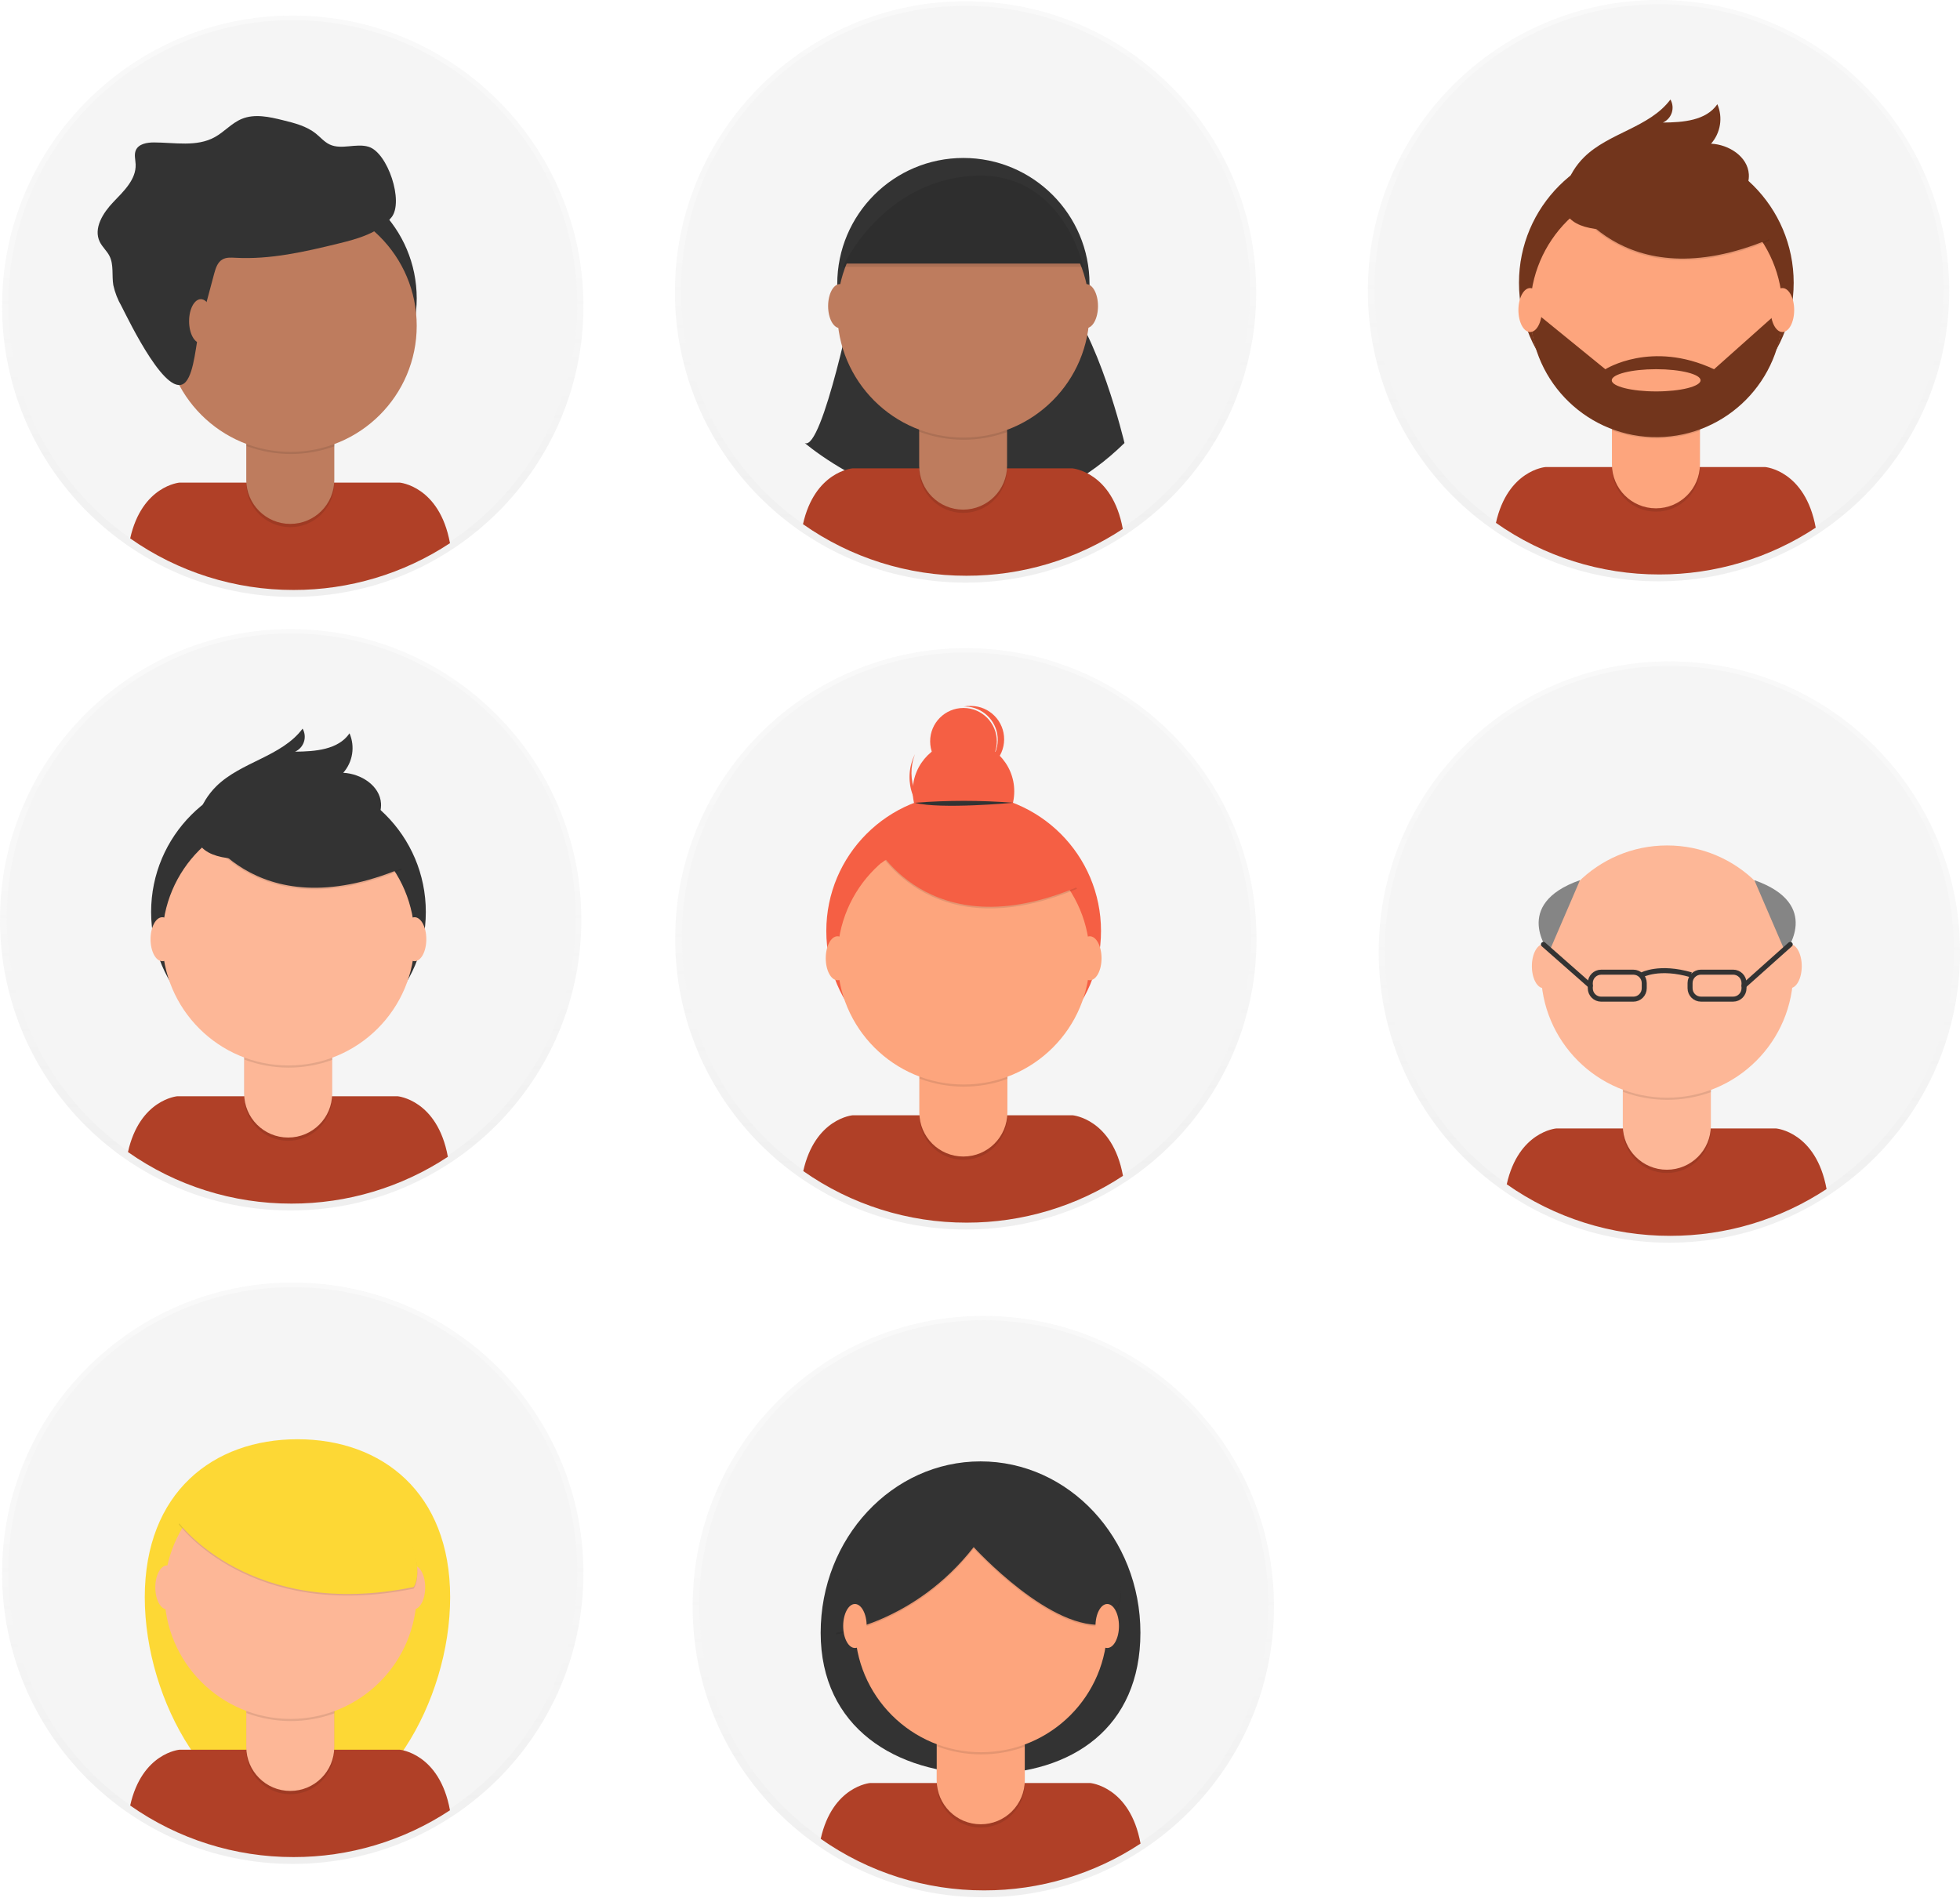
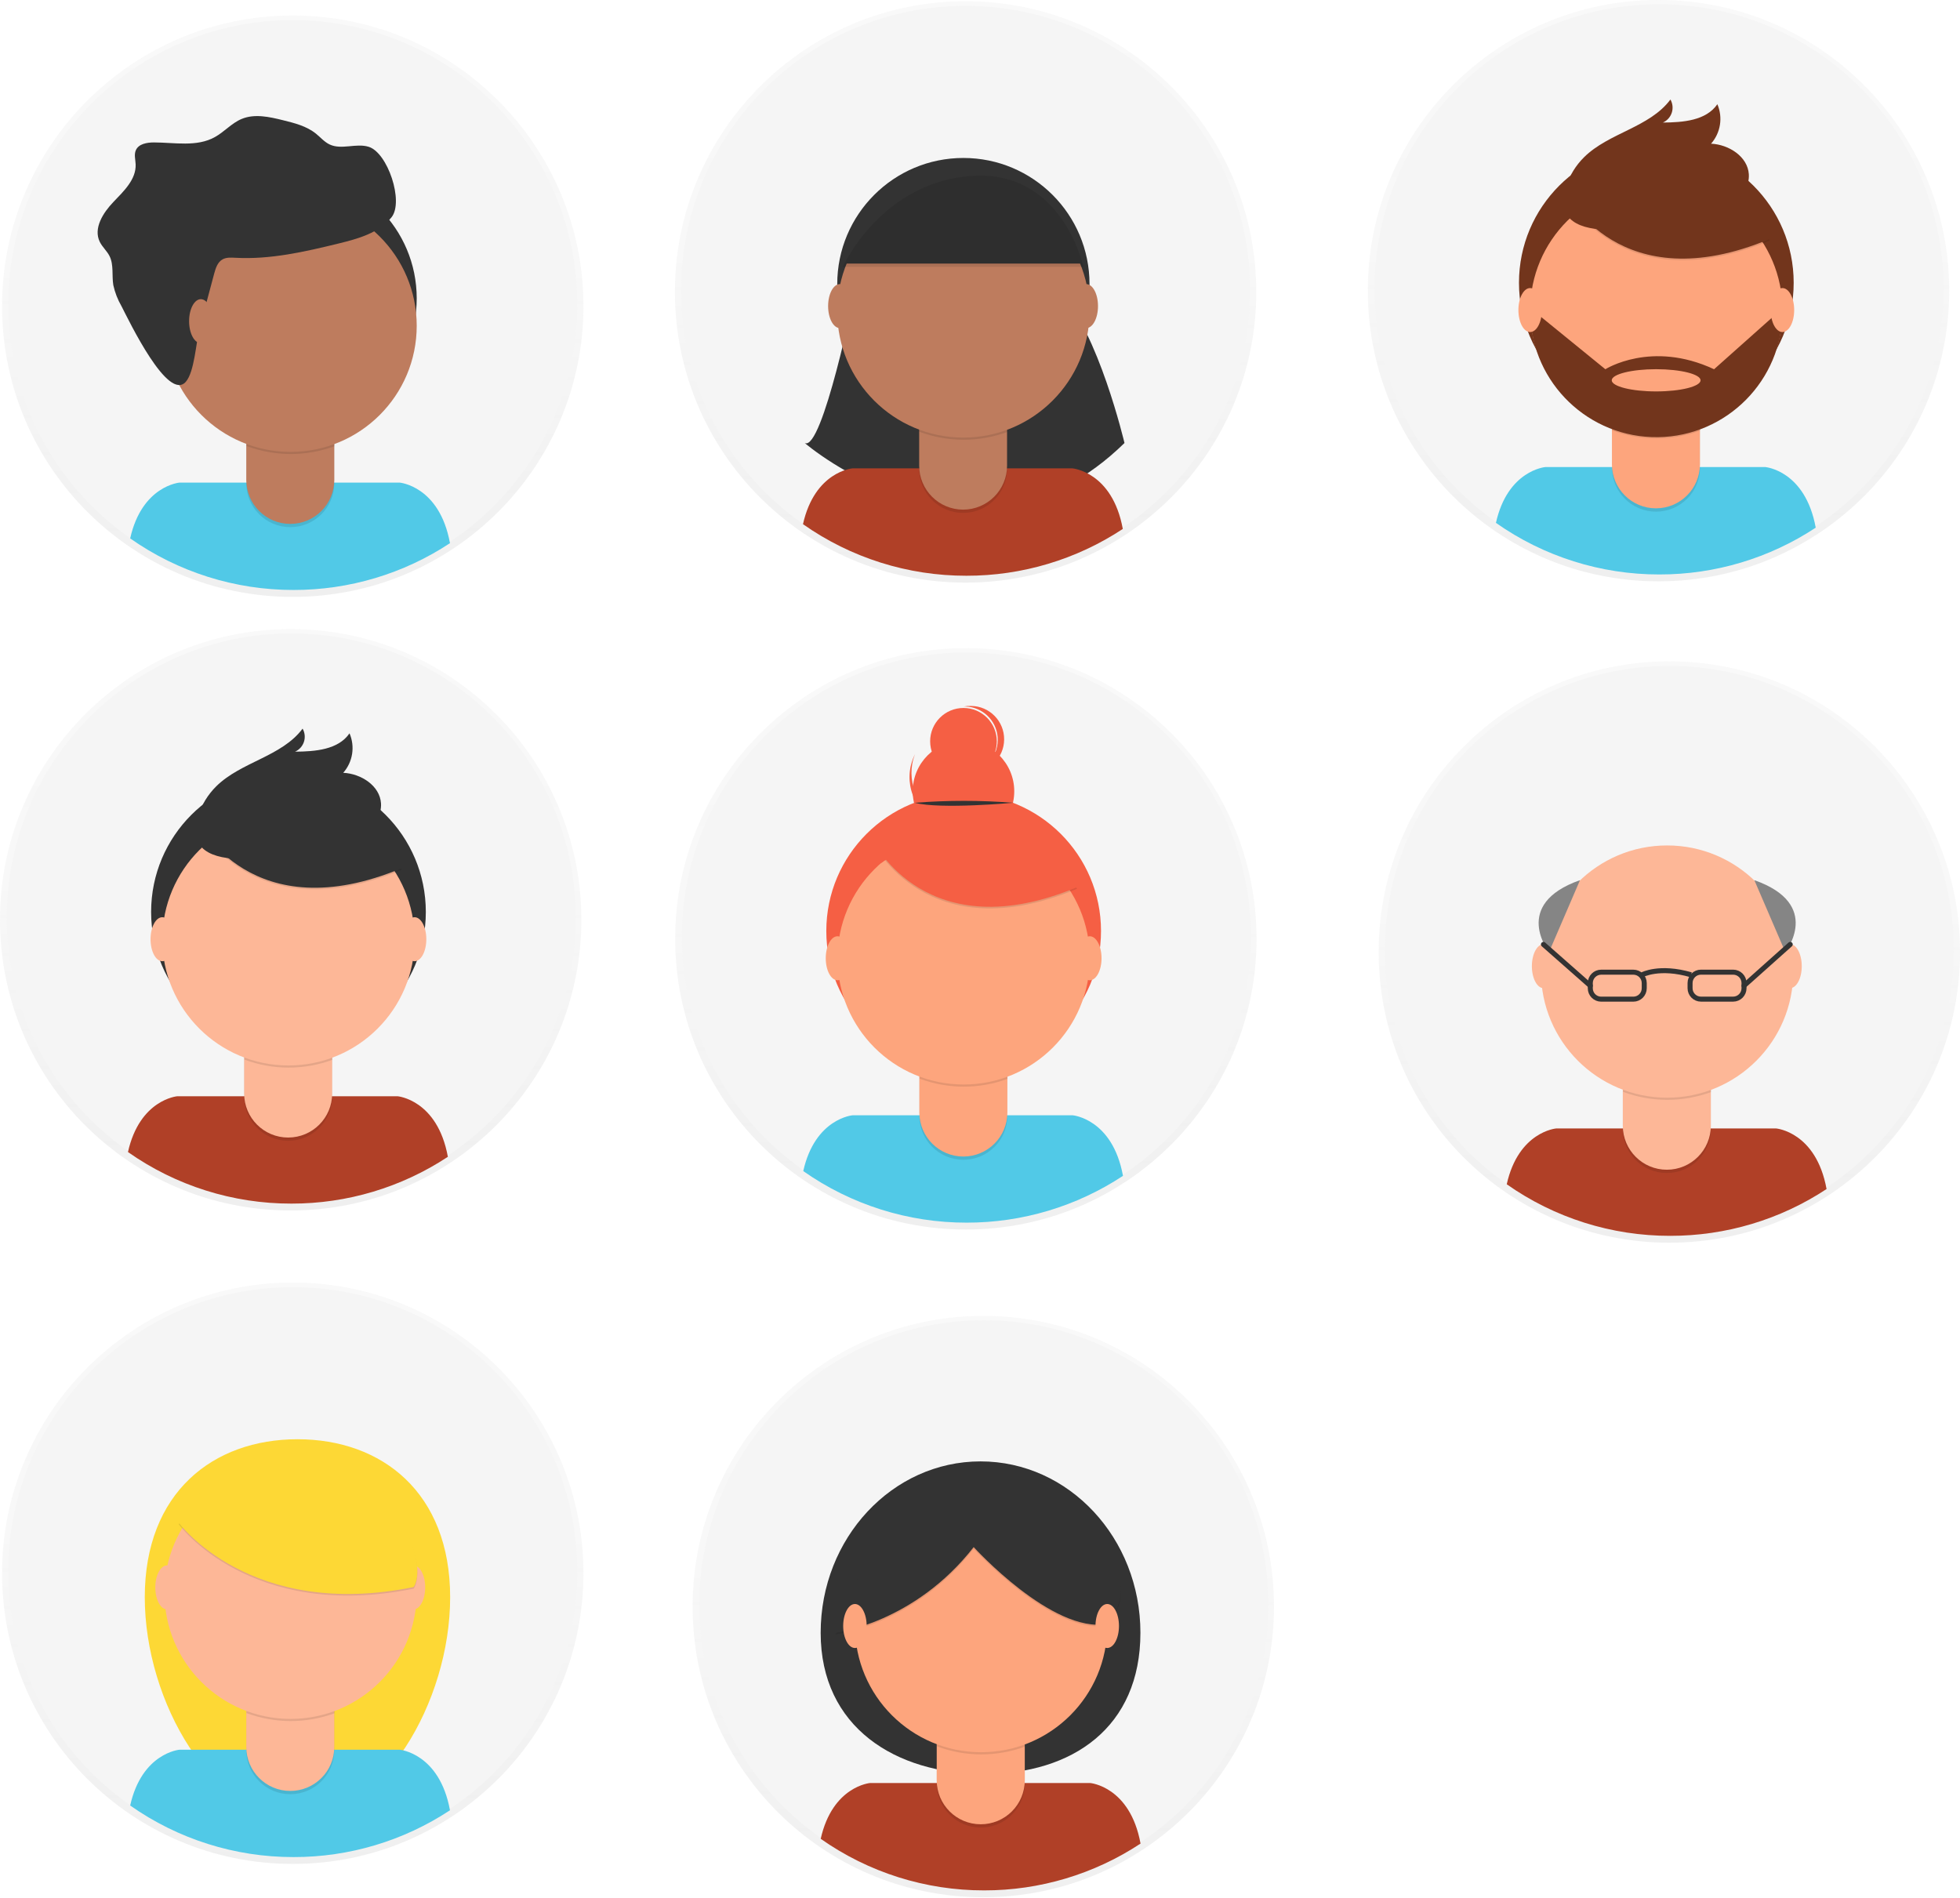
- <svg xmlns="http://www.w3.org/2000/svg" xmlns:xlink="http://www.w3.org/1999/xlink" id="88ce59e9-c4b8-4d1d-9d7a-ce0190159aa8" data-name="Layer 1" width="781.43" height="756.44" viewBox="0 0 781.43 756.44">
-   <defs>
+ <svg xmlns="http://www.w3.org/2000/svg" xmlns:xlink="http://www.w3.org/1999/xlink" id="88ce59e9-c4b8-4d1d-9d7a-ce0190159aa8" data-name="Layer 1" width="781.43" height="756.44" viewBox="0 0 781.43 756.44" version="1.1">
+   <defs id="defs16">
    <linearGradient id="b3f40125-0363-42ff-a31c-61eb5d655202" x1="116.72" y1="237.98" x2="116.72" y2="6.21" gradientUnits="userSpaceOnUse">
-       <stop offset="0" stop-color="gray" stop-opacity="0.25" />
-       <stop offset="0.54" stop-color="gray" stop-opacity="0.12" />
-       <stop offset="1" stop-color="gray" stop-opacity="0.1" />
+       <stop offset="0" stop-color="gray" stop-opacity="0.25" id="stop2" />
+       <stop offset="0.54" stop-color="gray" stop-opacity="0.12" id="stop4" />
+       <stop offset="1" stop-color="gray" stop-opacity="0.1" id="stop6" />
    </linearGradient>
    <linearGradient id="27ca4b3e-9552-41ad-8ba5-de2574048d20" x1="385.08" y1="490.21" x2="385.08" y2="258.44" xlink:href="#b3f40125-0363-42ff-a31c-61eb5d655202" />
    <linearGradient id="98d2c4cc-353c-49f3-ae94-49dceb95b558" x1="384.97" y1="232.29" x2="384.97" y2="0.51" xlink:href="#b3f40125-0363-42ff-a31c-61eb5d655202" />
    <linearGradient id="1b187342-85ad-4174-acd7-e912b9a9009d" x1="661.23" y1="231.77" x2="661.23" y2="0" xlink:href="#b3f40125-0363-42ff-a31c-61eb5d655202" />
    <linearGradient id="5629c76b-b43c-4c6e-ad7d-c063ce4611c3" x1="115.89" y1="482.62" x2="115.89" y2="250.85" xlink:href="#b3f40125-0363-42ff-a31c-61eb5d655202" />
    <linearGradient id="94554b54-cbd9-41c5-8f29-6b4786d89c61" x1="665.55" y1="495.47" x2="665.55" y2="263.7" xlink:href="#b3f40125-0363-42ff-a31c-61eb5d655202" />
    <linearGradient id="897c833c-fa4a-4dad-90f9-1cb0d950ec3f" x1="116.72" y1="743.15" x2="116.72" y2="511.38" xlink:href="#b3f40125-0363-42ff-a31c-61eb5d655202" />
    <linearGradient id="b88de7bb-a3e6-477b-a3c4-5c16e389ed83" x1="392.03" y1="756.44" x2="392.03" y2="524.67" xlink:href="#b3f40125-0363-42ff-a31c-61eb5d655202" />
  </defs>
-   <g opacity="0.5">
-     <circle cx="116.72" cy="122.09" r="115.89" fill="url(#b3f40125-0363-42ff-a31c-61eb5d655202)" />
+   <g opacity="0.5" id="g22">
+     <circle cx="116.72" cy="122.09" r="115.89" fill="url(#b3f40125-0363-42ff-a31c-61eb5d655202)" id="circle20" />
  </g>
-   <circle cx="116.72" cy="121.46" r="113.44" fill="#f5f5f5" />
-   <path d="M326.32,307a112.91,112.91,0,0,0,62.36-18.66c-4.18-22.84-20.09-24.15-20.09-24.15H280.88s-15,1.23-19.7,22.25A112.92,112.92,0,0,0,326.32,307Z" transform="translate(-209.28 -71.78)" fill="#b04027" />
-   <circle cx="115.85" cy="118.96" r="50.29" fill="#333" />
-   <path d="M98.18,164.57h35.09a0,0,0,0,1,0,0v28.07a17.54,17.54,0,0,1-17.54,17.54h0a17.54,17.54,0,0,1-17.54-17.54V164.57A0,0,0,0,1,98.18,164.57Z" opacity="0.1" />
-   <path d="M101.53,163.27h28.39a3.35,3.35,0,0,1,3.35,3.35v24.72a17.54,17.54,0,0,1-17.54,17.54h0a17.54,17.54,0,0,1-17.54-17.54V166.62A3.35,3.35,0,0,1,101.53,163.27Z" fill="#be7c5e" />
-   <path d="M307.53,249.6a50.5,50.5,0,0,0,35.09.1v-4.31H307.53Z" transform="translate(-209.28 -71.78)" opacity="0.1" />
-   <circle cx="115.85" cy="129.88" r="50.29" fill="#be7c5e" />
-   <path d="M294.66,180.92c.59-2.17,1.33-4.56,3.28-5.69,1.54-.9,3.45-.76,5.23-.67,13.9.76,27.68-2.41,41.2-5.72,7.73-1.89,16-4.19,21-10.42s-1.52-25.81-9.13-28.12c-5-1.53-10.8,1.32-15.54-.92-2.11-1-3.66-2.87-5.48-4.33-3.73-3-8.52-4.21-13.16-5.35-5.42-1.34-11.28-2.65-16.43-.5-4,1.66-6.92,5.17-10.71,7.25-7.21,4-16,2.14-24.26,2.12-2.79,0-6.12.56-7.23,3.12-.75,1.74-.15,3.72-.07,5.61.24,6-4.71,10.67-8.86,15s-8.07,10.51-5.45,15.89c1,2.05,2.83,3.6,3.87,5.63,1.79,3.52.89,7.77,1.54,11.66a29.34,29.34,0,0,0,3.27,8.4c3.08,6,18.55,38.3,25.66,30.09,3.44-4,4-15.56,5.39-20.76Q291.66,192,294.66,180.92Z" transform="translate(-209.28 -71.78)" fill="#333" />
-   <ellipse cx="80.07" cy="128.05" rx="4.68" ry="8.77" fill="#be7c5e" />
-   <g opacity="0.5">
-     <circle cx="385.08" cy="374.32" r="115.89" fill="url(#27ca4b3e-9552-41ad-8ba5-de2574048d20)" />
+   <circle cx="116.72" cy="121.46" r="113.44" fill="#f5f5f5" id="circle24" />
+   <path d="M326.32,307a112.91,112.91,0,0,0,62.36-18.66c-4.18-22.84-20.09-24.15-20.09-24.15H280.88s-15,1.23-19.7,22.25A112.92,112.92,0,0,0,326.32,307Z" transform="translate(-209.28 -71.78)" fill="#b04027" id="path26" style="fill:#51c9e7;fill-opacity:1" />
+   <circle cx="115.85" cy="118.96" r="50.29" fill="#333" id="circle28" />
+   <path d="M98.18,164.57h35.09a0,0,0,0,1,0,0v28.07a17.54,17.54,0,0,1-17.54,17.54h0a17.54,17.54,0,0,1-17.54-17.54V164.57A0,0,0,0,1,98.18,164.57Z" opacity="0.1" id="path30" />
+   <path d="M101.53,163.27h28.39a3.35,3.35,0,0,1,3.35,3.35v24.72a17.54,17.54,0,0,1-17.54,17.54h0a17.54,17.54,0,0,1-17.54-17.54V166.62A3.35,3.35,0,0,1,101.53,163.27Z" fill="#be7c5e" id="path32" />
+   <path d="M307.53,249.6a50.5,50.5,0,0,0,35.09.1v-4.31H307.53Z" transform="translate(-209.28 -71.78)" opacity="0.1" id="path34" />
+   <circle cx="115.85" cy="129.88" r="50.29" fill="#be7c5e" id="circle36" />
+   <path d="M294.66,180.92c.59-2.17,1.33-4.56,3.28-5.69,1.54-.9,3.45-.76,5.23-.67,13.9.76,27.68-2.41,41.2-5.72,7.73-1.89,16-4.19,21-10.42s-1.52-25.81-9.13-28.12c-5-1.53-10.8,1.32-15.54-.92-2.11-1-3.66-2.87-5.48-4.33-3.73-3-8.52-4.21-13.16-5.35-5.42-1.34-11.28-2.65-16.43-.5-4,1.66-6.92,5.17-10.71,7.25-7.21,4-16,2.14-24.26,2.12-2.79,0-6.12.56-7.23,3.12-.75,1.74-.15,3.72-.07,5.61.24,6-4.71,10.67-8.86,15s-8.07,10.51-5.45,15.89c1,2.05,2.83,3.6,3.87,5.63,1.79,3.52.89,7.77,1.54,11.66a29.34,29.34,0,0,0,3.27,8.4c3.08,6,18.55,38.3,25.66,30.09,3.44-4,4-15.56,5.39-20.76Q291.66,192,294.66,180.92Z" transform="translate(-209.28 -71.78)" fill="#333" id="path38" />
+   <ellipse cx="80.07" cy="128.05" rx="4.68" ry="8.77" fill="#be7c5e" id="ellipse40" />
+   <g opacity="0.5" id="g44">
+     <circle cx="385.08" cy="374.32" r="115.89" fill="url(#27ca4b3e-9552-41ad-8ba5-de2574048d20)" id="circle42" />
  </g>
-   <circle cx="385.3" cy="373.58" r="113.44" fill="#f5f5f5" />
-   <path d="M594.68,559.25A112.91,112.91,0,0,0,657,540.59c-4.18-22.84-20.09-24.15-20.09-24.15H549.23s-15,1.23-19.7,22.25A112.92,112.92,0,0,0,594.68,559.25Z" transform="translate(-209.28 -71.78)" fill="#b04027" />
-   <circle cx="384.2" cy="371.19" r="54.76" fill="#f55f44" />
-   <path d="M366.53,416.8h35.09a0,0,0,0,1,0,0v28.07a17.54,17.54,0,0,1-17.54,17.54h0a17.54,17.54,0,0,1-17.54-17.54V416.8A0,0,0,0,1,366.53,416.8Z" opacity="0.1" />
-   <path d="M369.88,415.5h28.39a3.35,3.35,0,0,1,3.35,3.35v24.72a17.54,17.54,0,0,1-17.54,17.54h0a17.54,17.54,0,0,1-17.54-17.54V418.85a3.35,3.35,0,0,1,3.35-3.35Z" fill="#fda57d" />
-   <path d="M575.88,501.83a50.5,50.5,0,0,0,35.09.1v-4.31H575.88Z" transform="translate(-209.28 -71.78)" opacity="0.1" />
-   <circle cx="384.2" cy="382.11" r="50.29" fill="#fda57d" />
-   <circle cx="384.13" cy="315.49" r="20.24" fill="#f55f44" />
-   <circle cx="384.13" cy="295.56" r="13.29" fill="#f55f44" />
-   <path d="M584.63,398.37a20.24,20.24,0,0,1-10.55-25.88c-.14.28-.28.57-.41.86a20.24,20.24,0,1,0,36.94,16.57c.13-.29.25-.58.37-.88A20.24,20.24,0,0,1,584.63,398.37Z" transform="translate(-209.28 -71.78)" fill="#f55f44" />
-   <path d="M557.67,408.15s21.19,43,81,18l-13.92-21.83-24.67-8.86Z" transform="translate(-209.28 -71.78)" opacity="0.1" />
-   <path d="M557.67,407.51s21.19,43,81,18l-13.92-21.83-24.67-8.86Z" transform="translate(-209.28 -71.78)" fill="#f55f44" />
-   <path d="M574,391.85a249.85,249.85,0,0,1,39.18,0S584.24,394.54,574,391.85Z" transform="translate(-209.28 -71.78)" fill="#333" />
-   <path d="M596.45,353.24a13.32,13.32,0,0,0-3,.23h.77a13.28,13.28,0,0,1,2,26.33,13.28,13.28,0,0,0,.24-26.56Z" transform="translate(-209.28 -71.78)" fill="#f55f44" />
-   <ellipse cx="333.9" cy="382.06" rx="4.68" ry="8.77" fill="#fda57d" />
-   <ellipse cx="434.49" cy="382.06" rx="4.68" ry="8.77" fill="#fda57d" />
-   <polygon points="345.22 337 355.03 331.94 357.24 340.05 351.23 344.14 345.22 337" fill="#f55f44" />
-   <g opacity="0.5">
-     <circle cx="384.97" cy="116.4" r="115.89" fill="url(#98d2c4cc-353c-49f3-ae94-49dceb95b558)" />
+   <circle cx="385.3" cy="373.58" r="113.44" fill="#f5f5f5" id="circle46" />
+   <path d="M594.68,559.25A112.91,112.91,0,0,0,657,540.59c-4.18-22.84-20.09-24.15-20.09-24.15H549.23s-15,1.23-19.7,22.25A112.92,112.92,0,0,0,594.68,559.25Z" transform="translate(-209.28 -71.78)" fill="#b04027" id="path48" style="fill:#51c9e7;fill-opacity:1" />
+   <circle cx="384.2" cy="371.19" r="54.76" fill="#f55f44" id="circle50" />
+   <path d="M366.53,416.8h35.09a0,0,0,0,1,0,0v28.07a17.54,17.54,0,0,1-17.54,17.54h0a17.54,17.54,0,0,1-17.54-17.54V416.8A0,0,0,0,1,366.53,416.8Z" opacity="0.1" id="path52" />
+   <path d="M369.88,415.5h28.39a3.35,3.35,0,0,1,3.35,3.35v24.72a17.54,17.54,0,0,1-17.54,17.54h0a17.54,17.54,0,0,1-17.54-17.54V418.85a3.35,3.35,0,0,1,3.35-3.35Z" fill="#fda57d" id="path54" />
+   <path d="M575.88,501.83a50.5,50.5,0,0,0,35.09.1v-4.31H575.88Z" transform="translate(-209.28 -71.78)" opacity="0.1" id="path56" />
+   <circle cx="384.2" cy="382.11" r="50.29" fill="#fda57d" id="circle58" />
+   <circle cx="384.13" cy="315.49" r="20.24" fill="#f55f44" id="circle60" />
+   <circle cx="384.13" cy="295.56" r="13.29" fill="#f55f44" id="circle62" />
+   <path d="M584.63,398.37a20.24,20.24,0,0,1-10.55-25.88c-.14.28-.28.57-.41.86a20.24,20.24,0,1,0,36.94,16.57c.13-.29.25-.58.37-.88A20.24,20.24,0,0,1,584.63,398.37Z" transform="translate(-209.28 -71.78)" fill="#f55f44" id="path64" />
+   <path d="M557.67,408.15s21.19,43,81,18l-13.92-21.83-24.67-8.86Z" transform="translate(-209.28 -71.78)" opacity="0.1" id="path66" />
+   <path d="M557.67,407.51s21.19,43,81,18l-13.92-21.83-24.67-8.86Z" transform="translate(-209.28 -71.78)" fill="#f55f44" id="path68" />
+   <path d="M574,391.85a249.85,249.85,0,0,1,39.18,0S584.24,394.54,574,391.85Z" transform="translate(-209.28 -71.78)" fill="#333" id="path70" />
+   <path d="M596.45,353.24a13.32,13.32,0,0,0-3,.23h.77a13.28,13.28,0,0,1,2,26.33,13.28,13.28,0,0,0,.24-26.56Z" transform="translate(-209.28 -71.78)" fill="#f55f44" id="path72" />
+   <ellipse cx="333.9" cy="382.06" rx="4.68" ry="8.77" fill="#fda57d" id="ellipse74" />
+   <ellipse cx="434.49" cy="382.06" rx="4.68" ry="8.77" fill="#fda57d" id="ellipse76" />
+   <polygon points="345.22 337 355.03 331.94 357.24 340.05 351.23 344.14 345.22 337" fill="#f55f44" id="polygon78" />
+   <g opacity="0.5" id="g82">
+     <circle cx="384.97" cy="116.4" r="115.89" fill="url(#98d2c4cc-353c-49f3-ae94-49dceb95b558)" id="circle80" />
  </g>
-   <circle cx="384.97" cy="115.77" r="113.44" fill="#f5f5f5" />
-   <path d="M550,188.56s-12.86,63.36-19.88,59.85c0,0,67.7,58.48,127.48,0,0,0-10.53-44.65-25.73-59.85Z" transform="translate(-209.28 -71.78)" fill="#333" />
-   <path d="M594.57,301.33a112.91,112.91,0,0,0,62.36-18.66c-4.18-22.84-20.09-24.15-20.09-24.15H549.12s-15,1.23-19.7,22.25A112.92,112.92,0,0,0,594.57,301.33Z" transform="translate(-209.28 -71.78)" fill="#b04027" />
-   <circle cx="384.09" cy="113.27" r="50.29" fill="#333" />
-   <path d="M366.42,158.88h35.09a0,0,0,0,1,0,0v28.07A17.54,17.54,0,0,1,384,204.49h0a17.54,17.54,0,0,1-17.54-17.54V158.88A0,0,0,0,1,366.42,158.88Z" opacity="0.1" />
-   <path d="M369.77,157.58h28.39a3.35,3.35,0,0,1,3.35,3.35v24.72A17.54,17.54,0,0,1,384,203.19h0a17.54,17.54,0,0,1-17.54-17.54V160.92A3.35,3.35,0,0,1,369.77,157.58Z" fill="#be7c5e" />
-   <path d="M575.77,243.91a50.5,50.5,0,0,0,35.09.1v-4.31H575.77Z" transform="translate(-209.28 -71.78)" opacity="0.1" />
-   <circle cx="384.09" cy="124.18" r="50.29" fill="#be7c5e" />
-   <path d="M545.3,176.86h95.9s-8.19-38.72-44.44-36.25S545.3,176.86,545.3,176.86Z" transform="translate(-209.28 -71.78)" fill="#333" />
-   <ellipse cx="334.84" cy="122.04" rx="4.68" ry="8.77" fill="#be7c5e" />
-   <ellipse cx="433.08" cy="122.04" rx="4.68" ry="8.77" fill="#be7c5e" />
-   <path d="M545.3,178.16h95.9s-8.19-38.72-44.44-36.25S545.3,178.16,545.3,178.16Z" transform="translate(-209.28 -71.78)" opacity="0.1" />
-   <g opacity="0.5">
-     <circle cx="661.23" cy="115.89" r="115.89" fill="url(#1b187342-85ad-4174-acd7-e912b9a9009d)" />
+   <circle cx="384.97" cy="115.77" r="113.44" fill="#f5f5f5" id="circle84" />
+   <path d="M550,188.56s-12.86,63.36-19.88,59.85c0,0,67.7,58.48,127.48,0,0,0-10.53-44.65-25.73-59.85Z" transform="translate(-209.28 -71.78)" fill="#333" id="path86" />
+   <path d="M594.57,301.33a112.91,112.91,0,0,0,62.36-18.66c-4.18-22.84-20.09-24.15-20.09-24.15H549.12s-15,1.23-19.7,22.25A112.92,112.92,0,0,0,594.57,301.33Z" transform="translate(-209.28 -71.78)" fill="#b04027" id="path88" />
+   <circle cx="384.09" cy="113.27" r="50.29" fill="#333" id="circle90" />
+   <path d="M366.42,158.88h35.09a0,0,0,0,1,0,0v28.07A17.54,17.54,0,0,1,384,204.49h0a17.54,17.54,0,0,1-17.54-17.54V158.88A0,0,0,0,1,366.42,158.88Z" opacity="0.1" id="path92" />
+   <path d="M369.77,157.58h28.39a3.35,3.35,0,0,1,3.35,3.35v24.72A17.54,17.54,0,0,1,384,203.19h0a17.54,17.54,0,0,1-17.54-17.54V160.92A3.35,3.35,0,0,1,369.77,157.58Z" fill="#be7c5e" id="path94" />
+   <path d="M575.77,243.91a50.5,50.5,0,0,0,35.09.1v-4.31H575.77Z" transform="translate(-209.28 -71.78)" opacity="0.1" id="path96" />
+   <circle cx="384.09" cy="124.18" r="50.29" fill="#be7c5e" id="circle98" />
+   <path d="M545.3,176.86h95.9s-8.19-38.72-44.44-36.25S545.3,176.86,545.3,176.86Z" transform="translate(-209.28 -71.78)" fill="#333" id="path100" />
+   <ellipse cx="334.84" cy="122.04" rx="4.68" ry="8.77" fill="#be7c5e" id="ellipse102" />
+   <ellipse cx="433.08" cy="122.04" rx="4.68" ry="8.77" fill="#be7c5e" id="ellipse104" />
+   <path d="M545.3,178.16h95.9s-8.19-38.72-44.44-36.25S545.3,178.16,545.3,178.16Z" transform="translate(-209.28 -71.78)" opacity="0.1" id="path106" />
+   <g opacity="0.5" id="g110">
+     <circle cx="661.23" cy="115.89" r="115.89" fill="url(#1b187342-85ad-4174-acd7-e912b9a9009d)" id="circle108" />
  </g>
-   <circle cx="661.45" cy="115.14" r="113.44" fill="#f5f5f5" />
-   <path d="M870.83,300.82a112.91,112.91,0,0,0,62.36-18.66C929,259.31,913.1,258,913.1,258H825.39s-15,1.23-19.7,22.25A112.92,112.92,0,0,0,870.83,300.82Z" transform="translate(-209.28 -71.78)" fill="#b04027" />
-   <circle cx="660.36" cy="112.75" r="54.76" fill="#72351c" />
-   <path d="M642.68,158.36h35.09a0,0,0,0,1,0,0v28.07A17.54,17.54,0,0,1,660.23,204h0a17.54,17.54,0,0,1-17.54-17.54V158.36A0,0,0,0,1,642.68,158.36Z" opacity="0.1" />
-   <path d="M646,157.06h28.39a3.35,3.35,0,0,1,3.35,3.35v24.72a17.54,17.54,0,0,1-17.54,17.54h0a17.54,17.54,0,0,1-17.54-17.54V160.41a3.35,3.35,0,0,1,3.35-3.35Z" fill="#fda57d" />
-   <path d="M852,243.39a50.5,50.5,0,0,0,35.09.1v-4.31H852Z" transform="translate(-209.28 -71.78)" opacity="0.1" />
-   <circle cx="660.36" cy="123.67" r="50.29" fill="#fda57d" />
-   <path d="M833.82,149.71s21.19,43,81,18l-13.92-21.83-24.67-8.86Z" transform="translate(-209.28 -71.78)" opacity="0.1" />
-   <path d="M833.82,149.08s21.19,43,81,18l-13.92-21.83-24.67-8.86Z" transform="translate(-209.28 -71.78)" fill="#72351c" />
-   <path d="M833.63,146.17a29.05,29.05,0,0,1,7.2-11.71c9.89-9.78,26.11-11.84,34.43-23a6.51,6.51,0,0,1-3,9.18c8-.05,17.21-.75,21.71-7.31a14.91,14.91,0,0,1-2.51,15.74c7.06.32,14.6,5.11,15.06,12.17.3,4.7-2.64,9.15-6.51,11.85S891.48,157,886.88,158C873.46,161,824.87,173.41,833.63,146.17Z" transform="translate(-209.28 -71.78)" fill="#72351c" />
-   <path d="M919.93,195.89h-1.33L892.66,219c-25-11.7-43.34,0-43.34,0l-27.2-22.14-2.74.34a50.29,50.29,0,0,0,100.56-1.29Zm-50.36,31.95c-9.78,0-17.71-2-17.71-4.43s7.93-4.43,17.71-4.43,17.71,2,17.71,4.43S879.35,227.84,869.56,227.84Z" transform="translate(-209.28 -71.78)" fill="#72351c" />
-   <ellipse cx="610.05" cy="123.62" rx="4.68" ry="8.77" fill="#fda57d" />
-   <ellipse cx="710.64" cy="123.62" rx="4.68" ry="8.77" fill="#fda57d" />
-   <g opacity="0.5">
-     <circle cx="115.89" cy="366.73" r="115.89" fill="url(#5629c76b-b43c-4c6e-ad7d-c063ce4611c3)" />
+   <circle cx="661.45" cy="115.14" r="113.44" fill="#f5f5f5" id="circle112" />
+   <path d="M870.83,300.82a112.91,112.91,0,0,0,62.36-18.66C929,259.31,913.1,258,913.1,258H825.39s-15,1.23-19.7,22.25A112.92,112.92,0,0,0,870.83,300.82Z" transform="translate(-209.28 -71.78)" fill="#b04027" id="path114" style="fill:#51c9e7;fill-opacity:1" />
+   <circle cx="660.36" cy="112.75" r="54.76" fill="#72351c" id="circle116" />
+   <path d="M642.68,158.36h35.09a0,0,0,0,1,0,0v28.07A17.54,17.54,0,0,1,660.23,204h0a17.54,17.54,0,0,1-17.54-17.54V158.36A0,0,0,0,1,642.68,158.36Z" opacity="0.1" id="path118" />
+   <path d="M646,157.06h28.39a3.35,3.35,0,0,1,3.35,3.35v24.72a17.54,17.54,0,0,1-17.54,17.54h0a17.54,17.54,0,0,1-17.54-17.54V160.41a3.35,3.35,0,0,1,3.35-3.35Z" fill="#fda57d" id="path120" />
+   <path d="M852,243.39a50.5,50.5,0,0,0,35.09.1v-4.31H852Z" transform="translate(-209.28 -71.78)" opacity="0.1" id="path122" />
+   <circle cx="660.36" cy="123.67" r="50.29" fill="#fda57d" id="circle124" />
+   <path d="M833.82,149.71s21.19,43,81,18l-13.92-21.83-24.67-8.86Z" transform="translate(-209.28 -71.78)" opacity="0.1" id="path126" />
+   <path d="M833.82,149.08s21.19,43,81,18l-13.92-21.83-24.67-8.86Z" transform="translate(-209.28 -71.78)" fill="#72351c" id="path128" />
+   <path d="M833.63,146.17a29.05,29.05,0,0,1,7.2-11.71c9.89-9.78,26.11-11.84,34.43-23a6.51,6.51,0,0,1-3,9.18c8-.05,17.21-.75,21.71-7.31a14.91,14.91,0,0,1-2.51,15.74c7.06.32,14.6,5.11,15.06,12.17.3,4.7-2.64,9.15-6.51,11.85S891.48,157,886.88,158C873.46,161,824.87,173.41,833.63,146.17Z" transform="translate(-209.28 -71.78)" fill="#72351c" id="path130" />
+   <path d="M919.93,195.89h-1.33L892.66,219c-25-11.7-43.34,0-43.34,0l-27.2-22.14-2.74.34a50.29,50.29,0,0,0,100.56-1.29Zm-50.36,31.95c-9.78,0-17.71-2-17.71-4.43s7.93-4.43,17.71-4.43,17.71,2,17.71,4.43S879.35,227.84,869.56,227.84Z" transform="translate(-209.28 -71.78)" fill="#72351c" id="path132" />
+   <ellipse cx="610.05" cy="123.62" rx="4.68" ry="8.77" fill="#fda57d" id="ellipse134" />
+   <ellipse cx="710.64" cy="123.62" rx="4.68" ry="8.77" fill="#fda57d" id="ellipse136" />
+   <g opacity="0.5" id="g140">
+     <circle cx="115.89" cy="366.73" r="115.89" fill="url(#5629c76b-b43c-4c6e-ad7d-c063ce4611c3)" id="circle138" />
  </g>
-   <circle cx="116.11" cy="365.99" r="113.44" fill="#f5f5f5" />
-   <path d="M325.49,551.66A112.91,112.91,0,0,0,387.84,533c-4.18-22.84-20.09-24.15-20.09-24.15H280s-15,1.23-19.7,22.25A112.92,112.92,0,0,0,325.49,551.66Z" transform="translate(-209.28 -71.78)" fill="#b04027" />
-   <circle cx="115.01" cy="363.6" r="54.76" fill="#333" />
-   <path d="M97.34,409.21h35.09a0,0,0,0,1,0,0v28.07a17.54,17.54,0,0,1-17.54,17.54h0a17.54,17.54,0,0,1-17.54-17.54V409.21A0,0,0,0,1,97.34,409.21Z" opacity="0.1" />
-   <path d="M100.69,407.91h28.39a3.35,3.35,0,0,1,3.35,3.35V436a17.54,17.54,0,0,1-17.54,17.54h0A17.54,17.54,0,0,1,97.34,436V411.25a3.35,3.35,0,0,1,3.35-3.35Z" fill="#fdb797" />
-   <path d="M306.69,494.24a50.5,50.5,0,0,0,35.09.1V490H306.69Z" transform="translate(-209.28 -71.78)" opacity="0.1" />
-   <circle cx="115.01" cy="374.52" r="50.29" fill="#fdb797" />
-   <path d="M288.48,400.55s21.19,43,81,18l-13.92-21.83-24.67-8.86Z" transform="translate(-209.28 -71.78)" opacity="0.1" />
-   <path d="M288.48,399.92s21.19,43,81,18l-13.92-21.83-24.67-8.86Z" transform="translate(-209.28 -71.78)" fill="#333" />
-   <path d="M288.29,397a29.05,29.05,0,0,1,7.2-11.71c9.89-9.78,26.11-11.84,34.43-23a6.51,6.51,0,0,1-3,9.18c8-.05,17.21-.75,21.71-7.31a14.91,14.91,0,0,1-2.51,15.74c7.06.32,14.6,5.11,15.06,12.17.3,4.7-2.64,9.15-6.51,11.85s-8.54,3.93-13.14,4.95C328.11,411.85,279.53,424.26,288.29,397Z" transform="translate(-209.28 -71.78)" fill="#333" />
-   <ellipse cx="64.7" cy="374.47" rx="4.68" ry="8.77" fill="#fdb797" />
-   <ellipse cx="165.29" cy="374.47" rx="4.68" ry="8.77" fill="#fdb797" />
-   <g opacity="0.5">
-     <circle cx="665.55" cy="379.58" r="115.89" fill="url(#94554b54-cbd9-41c5-8f29-6b4786d89c61)" />
+   <circle cx="116.11" cy="365.99" r="113.44" fill="#f5f5f5" id="circle142" />
+   <path d="M325.49,551.66A112.91,112.91,0,0,0,387.84,533c-4.18-22.84-20.09-24.15-20.09-24.15H280s-15,1.23-19.7,22.25A112.92,112.92,0,0,0,325.49,551.66Z" transform="translate(-209.28 -71.78)" fill="#b04027" id="path144" />
+   <circle cx="115.01" cy="363.6" r="54.76" fill="#333" id="circle146" />
+   <path d="M97.34,409.21h35.09a0,0,0,0,1,0,0v28.07a17.54,17.54,0,0,1-17.54,17.54h0a17.54,17.54,0,0,1-17.54-17.54V409.21A0,0,0,0,1,97.34,409.21Z" opacity="0.1" id="path148" />
+   <path d="M100.69,407.91h28.39a3.35,3.35,0,0,1,3.35,3.35V436a17.54,17.54,0,0,1-17.54,17.54h0A17.54,17.54,0,0,1,97.34,436V411.25a3.35,3.35,0,0,1,3.35-3.35Z" fill="#fdb797" id="path150" />
+   <path d="M306.69,494.24a50.5,50.5,0,0,0,35.09.1V490H306.69Z" transform="translate(-209.28 -71.78)" opacity="0.1" id="path152" />
+   <circle cx="115.01" cy="374.52" r="50.29" fill="#fdb797" id="circle154" />
+   <path d="M288.48,400.55s21.19,43,81,18l-13.92-21.83-24.67-8.86Z" transform="translate(-209.28 -71.78)" opacity="0.1" id="path156" />
+   <path d="M288.48,399.92s21.19,43,81,18l-13.92-21.83-24.67-8.86Z" transform="translate(-209.28 -71.78)" fill="#333" id="path158" />
+   <path d="M288.29,397a29.05,29.05,0,0,1,7.2-11.71c9.89-9.78,26.11-11.84,34.43-23a6.51,6.51,0,0,1-3,9.18c8-.05,17.21-.75,21.71-7.31a14.91,14.91,0,0,1-2.51,15.74c7.06.32,14.6,5.11,15.06,12.17.3,4.7-2.64,9.15-6.51,11.85s-8.54,3.93-13.14,4.95C328.11,411.85,279.53,424.26,288.29,397Z" transform="translate(-209.28 -71.78)" fill="#333" id="path160" />
+   <ellipse cx="64.7" cy="374.47" rx="4.68" ry="8.77" fill="#fdb797" id="ellipse162" />
+   <ellipse cx="165.29" cy="374.47" rx="4.68" ry="8.77" fill="#fdb797" id="ellipse164" />
+   <g opacity="0.5" id="g168">
+     <circle cx="665.55" cy="379.58" r="115.89" fill="url(#94554b54-cbd9-41c5-8f29-6b4786d89c61)" id="circle166" />
  </g>
-   <circle cx="665.55" cy="378.95" r="113.44" fill="#f5f5f5" />
-   <path d="M875.15,564.51a112.91,112.91,0,0,0,62.36-18.66c-4.18-22.84-20.09-24.15-20.09-24.15H829.7s-15,1.23-19.7,22.25A112.92,112.92,0,0,0,875.15,564.51Z" transform="translate(-209.28 -71.78)" fill="#b04027" />
-   <path d="M647,422.06h35.09a0,0,0,0,1,0,0v28.07a17.54,17.54,0,0,1-17.54,17.54h0A17.54,17.54,0,0,1,647,450.13V422.06A0,0,0,0,1,647,422.06Z" opacity="0.1" />
-   <path d="M650.35,420.76h28.39a3.35,3.35,0,0,1,3.35,3.35v24.72a17.54,17.54,0,0,1-17.54,17.54h0A17.54,17.54,0,0,1,647,448.83V424.11a3.35,3.35,0,0,1,3.35-3.35Z" fill="#fdb797" />
-   <path d="M856.35,507.09a50.5,50.5,0,0,0,35.09.1v-4.31H856.35Z" transform="translate(-209.28 -71.78)" opacity="0.1" />
-   <circle cx="664.67" cy="387.37" r="50.29" fill="#fdb797" />
-   <ellipse cx="615.42" cy="385.22" rx="4.68" ry="8.77" fill="#fdb797" />
-   <ellipse cx="713.66" cy="385.22" rx="4.68" ry="8.77" fill="#fdb797" />
-   <rect x="634.03" y="387.61" width="21.51" height="10.76" rx="4.35" ry="4.35" fill="none" stroke="#333" stroke-miterlimit="10" stroke-width="2" />
-   <rect x="883.1" y="459.39" width="21.51" height="10.76" rx="4.35" ry="4.35" transform="translate(1578.42 857.75) rotate(180)" fill="none" stroke="#333" stroke-miterlimit="10" stroke-width="2" />
-   <path d="M864,460.43s6.82-3.7,19.5,0" transform="translate(-209.28 -71.78)" fill="none" stroke="#333" stroke-miterlimit="10" stroke-width="2" />
-   <path d="M908.72,422.7l12.34,28.67S936.15,432.35,908.72,422.7Z" transform="translate(-209.28 -71.78)" fill="#858585" />
-   <line x1="695.32" y1="392.99" x2="713.74" y2="376.54" fill="none" stroke="#333" stroke-linecap="round" stroke-linejoin="round" stroke-width="2" />
-   <path d="M839.2,422.7l-12.34,28.67S811.77,432.35,839.2,422.7Z" transform="translate(-209.28 -71.78)" fill="#858585" />
-   <line x1="634.03" y1="392.99" x2="615.36" y2="376.54" fill="none" stroke="#333" stroke-linecap="round" stroke-linejoin="round" stroke-width="2" />
-   <g opacity="0.5">
-     <circle cx="116.72" cy="627.26" r="115.89" fill="url(#897c833c-fa4a-4dad-90f9-1cb0d950ec3f)" />
+   <circle cx="665.55" cy="378.95" r="113.44" fill="#f5f5f5" id="circle170" />
+   <path d="M875.15,564.51a112.91,112.91,0,0,0,62.36-18.66c-4.18-22.84-20.09-24.15-20.09-24.15H829.7s-15,1.23-19.7,22.25A112.92,112.92,0,0,0,875.15,564.51Z" transform="translate(-209.28 -71.78)" fill="#b04027" id="path172" />
+   <path d="M647,422.06h35.09a0,0,0,0,1,0,0v28.07a17.54,17.54,0,0,1-17.54,17.54h0A17.54,17.54,0,0,1,647,450.13V422.06A0,0,0,0,1,647,422.06Z" opacity="0.1" id="path174" />
+   <path d="M650.35,420.76h28.39a3.35,3.35,0,0,1,3.35,3.35v24.72a17.54,17.54,0,0,1-17.54,17.54h0A17.54,17.54,0,0,1,647,448.83V424.11a3.35,3.35,0,0,1,3.35-3.35Z" fill="#fdb797" id="path176" />
+   <path d="M856.35,507.09a50.5,50.5,0,0,0,35.09.1v-4.31H856.35Z" transform="translate(-209.28 -71.78)" opacity="0.1" id="path178" />
+   <circle cx="664.67" cy="387.37" r="50.29" fill="#fdb797" id="circle180" />
+   <ellipse cx="615.42" cy="385.22" rx="4.68" ry="8.77" fill="#fdb797" id="ellipse182" />
+   <ellipse cx="713.66" cy="385.22" rx="4.68" ry="8.77" fill="#fdb797" id="ellipse184" />
+   <rect x="634.03" y="387.61" width="21.51" height="10.76" rx="4.35" ry="4.35" fill="none" stroke="#333" stroke-miterlimit="10" stroke-width="2" id="rect186" />
+   <rect x="883.1" y="459.39" width="21.51" height="10.76" rx="4.35" ry="4.35" transform="translate(1578.42 857.75) rotate(180)" fill="none" stroke="#333" stroke-miterlimit="10" stroke-width="2" id="rect188" />
+   <path d="M864,460.43s6.82-3.7,19.5,0" transform="translate(-209.28 -71.78)" fill="none" stroke="#333" stroke-miterlimit="10" stroke-width="2" id="path190" />
+   <path d="M908.72,422.7l12.34,28.67S936.15,432.35,908.72,422.7Z" transform="translate(-209.28 -71.78)" fill="#858585" id="path192" />
+   <line x1="695.32" y1="392.99" x2="713.74" y2="376.54" fill="none" stroke="#333" stroke-linecap="round" stroke-linejoin="round" stroke-width="2" id="line194" />
+   <path d="M839.2,422.7l-12.34,28.67S811.77,432.35,839.2,422.7Z" transform="translate(-209.28 -71.78)" fill="#858585" id="path196" />
+   <line x1="634.03" y1="392.99" x2="615.36" y2="376.54" fill="none" stroke="#333" stroke-linecap="round" stroke-linejoin="round" stroke-width="2" id="line198" />
+   <g opacity="0.5" id="g202">
+     <circle cx="116.72" cy="627.26" r="115.89" fill="url(#897c833c-fa4a-4dad-90f9-1cb0d950ec3f)" id="circle200" />
  </g>
-   <circle cx="116.72" cy="626.63" r="113.44" fill="#f5f5f5" />
-   <path d="M388.75,708.61c0,41.78-27.26,88.29-60.89,88.29S267,750.39,267,708.61s27.26-63,60.89-63S388.75,666.84,388.75,708.61Z" transform="translate(-209.28 -71.78)" fill="#fdd835" />
-   <path d="M326.32,812.2a112.91,112.91,0,0,0,62.36-18.66c-4.18-22.84-20.09-24.15-20.09-24.15H280.88s-15,1.23-19.7,22.25A112.92,112.92,0,0,0,326.32,812.2Z" transform="translate(-209.28 -71.78)" fill="#b04027" />
-   <path d="M98.18,669.74h35.09a0,0,0,0,1,0,0v28.07a17.54,17.54,0,0,1-17.54,17.54h0a17.54,17.54,0,0,1-17.54-17.54V669.74A0,0,0,0,1,98.18,669.74Z" opacity="0.1" />
-   <path d="M101.53,668.44h28.39a3.35,3.35,0,0,1,3.35,3.35v24.72a17.54,17.54,0,0,1-17.54,17.54h0a17.54,17.54,0,0,1-17.54-17.54V671.79A3.35,3.35,0,0,1,101.53,668.44Z" fill="#fdb797" />
-   <path d="M307.53,754.77a50.5,50.5,0,0,0,35.09.1v-4.31H307.53Z" transform="translate(-209.28 -71.78)" opacity="0.1" />
-   <circle cx="115.85" cy="635.05" r="50.29" fill="#fdb797" />
-   <ellipse cx="66.6" cy="632.9" rx="4.68" ry="8.77" fill="#fdb797" />
-   <ellipse cx="164.84" cy="632.9" rx="4.68" ry="8.77" fill="#fdb797" />
-   <path d="M280.57,679.55S309,718.46,374.2,705.17c0,0,7.28-8.86-10.44-36.06S296.7,646.34,280.57,679.55Z" transform="translate(-209.28 -71.78)" opacity="0.1" />
-   <path d="M280.57,678.92S309,717.83,374.2,704.54c0,0,7.28-8.86-10.44-36.06S296.7,645.71,280.57,678.92Z" transform="translate(-209.28 -71.78)" fill="#fdd835" />
-   <g opacity="0.5">
-     <circle cx="392.03" cy="640.55" r="115.89" fill="url(#b88de7bb-a3e6-477b-a3c4-5c16e389ed83)" />
+   <circle cx="116.72" cy="626.63" r="113.44" fill="#f5f5f5" id="circle204" />
+   <path d="M388.75,708.61c0,41.78-27.26,88.29-60.89,88.29S267,750.39,267,708.61s27.26-63,60.89-63S388.75,666.84,388.75,708.61Z" transform="translate(-209.28 -71.78)" fill="#fdd835" id="path206" />
+   <path d="M326.32,812.2a112.91,112.91,0,0,0,62.36-18.66c-4.18-22.84-20.09-24.15-20.09-24.15H280.88s-15,1.23-19.7,22.25A112.92,112.92,0,0,0,326.32,812.2Z" transform="translate(-209.28 -71.78)" fill="#b04027" id="path208" style="fill:#51c9e7;fill-opacity:1" />
+   <path d="M98.18,669.74h35.09a0,0,0,0,1,0,0v28.07a17.54,17.54,0,0,1-17.54,17.54h0a17.54,17.54,0,0,1-17.54-17.54V669.74A0,0,0,0,1,98.18,669.74Z" opacity="0.1" id="path210" />
+   <path d="M101.53,668.44h28.39a3.35,3.35,0,0,1,3.35,3.35v24.72a17.54,17.54,0,0,1-17.54,17.54h0a17.54,17.54,0,0,1-17.54-17.54V671.79A3.35,3.35,0,0,1,101.53,668.44Z" fill="#fdb797" id="path212" />
+   <path d="M307.53,754.77a50.5,50.5,0,0,0,35.09.1v-4.31H307.53Z" transform="translate(-209.28 -71.78)" opacity="0.1" id="path214" />
+   <circle cx="115.85" cy="635.05" r="50.29" fill="#fdb797" id="circle216" />
+   <ellipse cx="66.6" cy="632.9" rx="4.68" ry="8.77" fill="#fdb797" id="ellipse218" />
+   <ellipse cx="164.84" cy="632.9" rx="4.68" ry="8.77" fill="#fdb797" id="ellipse220" />
+   <path d="M280.57,679.55S309,718.46,374.2,705.17c0,0,7.28-8.86-10.44-36.06S296.7,646.34,280.57,679.55Z" transform="translate(-209.28 -71.78)" opacity="0.1" id="path222" />
+   <path d="M280.57,678.92S309,717.83,374.2,704.54c0,0,7.28-8.86-10.44-36.06S296.7,645.71,280.57,678.92Z" transform="translate(-209.28 -71.78)" fill="#fdd835" id="path224" />
+   <g opacity="0.5" id="g228">
+     <circle cx="392.03" cy="640.55" r="115.89" fill="url(#b88de7bb-a3e6-477b-a3c4-5c16e389ed83)" id="circle226" />
  </g>
-   <circle cx="392.26" cy="639.81" r="113.44" fill="#f5f5f5" />
-   <path d="M663.95,722.77c0,37.74-27.11,56.31-62.32,56.31s-65.16-18.57-65.16-56.31,28.54-68.33,63.74-68.33S663.95,685,663.95,722.77Z" transform="translate(-209.28 -71.78)" fill="#333" />
-   <path d="M601.63,825.48A112.91,112.91,0,0,0,664,806.82c-4.18-22.84-20.09-24.15-20.09-24.15H556.19s-15,1.23-19.7,22.25A112.92,112.92,0,0,0,601.63,825.48Z" transform="translate(-209.28 -71.78)" fill="#b04027" />
-   <path d="M373.49,683h35.09a0,0,0,0,1,0,0v28.07A17.54,17.54,0,0,1,391,728.64h0a17.54,17.54,0,0,1-17.54-17.54V683A0,0,0,0,1,373.49,683Z" opacity="0.1" />
-   <path d="M376.83,681.73h28.39a3.35,3.35,0,0,1,3.35,3.35V709.8A17.54,17.54,0,0,1,391,727.34h0a17.54,17.54,0,0,1-17.54-17.54V685.07a3.35,3.35,0,0,1,3.35-3.35Z" fill="#fda57d" />
-   <path d="M582.84,768.06a50.5,50.5,0,0,0,35.09.1v-4.31H582.84Z" transform="translate(-209.28 -71.78)" opacity="0.1" />
-   <circle cx="391.16" cy="648.33" r="50.29" fill="#fda57d" />
-   <path d="M542.48,723.4s31.32-3.8,55-34.16c0,0,31.32,34.48,53.14,30.68,0,0,12.65-13.29,0-26.57s-22.46-30.05-39.22-27.84-37.33,3.16-46.18,11.07S542.48,723.4,542.48,723.4Z" transform="translate(-209.28 -71.78)" opacity="0.1" />
-   <path d="M542.48,722.77s31.32-3.8,55-34.16c0,0,31.32,34.48,53.14,30.68,0,0,12.65-13.29,0-26.57s-22.46-30.05-39.22-27.84S574.11,668,565.26,676,542.48,722.77,542.48,722.77Z" transform="translate(-209.28 -71.78)" fill="#333" />
-   <ellipse cx="340.85" cy="648.29" rx="4.68" ry="8.77" fill="#fda57d" />
-   <ellipse cx="441.44" cy="648.29" rx="4.68" ry="8.77" fill="#fda57d" />
+   <circle cx="392.26" cy="639.81" r="113.44" fill="#f5f5f5" id="circle230" />
+   <path d="M663.95,722.77c0,37.74-27.11,56.31-62.32,56.31s-65.16-18.57-65.16-56.31,28.54-68.33,63.74-68.33S663.95,685,663.95,722.77Z" transform="translate(-209.28 -71.78)" fill="#333" id="path232" />
+   <path d="M601.63,825.48A112.91,112.91,0,0,0,664,806.82c-4.18-22.84-20.09-24.15-20.09-24.15H556.19s-15,1.23-19.7,22.25A112.92,112.92,0,0,0,601.63,825.48Z" transform="translate(-209.28 -71.78)" fill="#b04027" id="path234" />
+   <path d="M373.49,683h35.09a0,0,0,0,1,0,0v28.07A17.54,17.54,0,0,1,391,728.64h0a17.54,17.54,0,0,1-17.54-17.54V683A0,0,0,0,1,373.49,683Z" opacity="0.1" id="path236" />
+   <path d="M376.83,681.73h28.39a3.35,3.35,0,0,1,3.35,3.35V709.8A17.54,17.54,0,0,1,391,727.34h0a17.54,17.54,0,0,1-17.54-17.54V685.07a3.35,3.35,0,0,1,3.35-3.35Z" fill="#fda57d" id="path238" />
+   <path d="M582.84,768.06a50.5,50.5,0,0,0,35.09.1v-4.31H582.84Z" transform="translate(-209.28 -71.78)" opacity="0.1" id="path240" />
+   <circle cx="391.16" cy="648.33" r="50.29" fill="#fda57d" id="circle242" />
+   <path d="M542.48,723.4s31.32-3.8,55-34.16c0,0,31.32,34.48,53.14,30.68,0,0,12.65-13.29,0-26.57s-22.46-30.05-39.22-27.84-37.33,3.16-46.18,11.07S542.48,723.4,542.48,723.4Z" transform="translate(-209.28 -71.78)" opacity="0.1" id="path244" />
+   <path d="M542.48,722.77s31.32-3.8,55-34.16c0,0,31.32,34.48,53.14,30.68,0,0,12.65-13.29,0-26.57s-22.46-30.05-39.22-27.84S574.11,668,565.26,676,542.48,722.77,542.48,722.77Z" transform="translate(-209.28 -71.78)" fill="#333" id="path246" />
+   <ellipse cx="340.85" cy="648.29" rx="4.68" ry="8.77" fill="#fda57d" id="ellipse248" />
+   <ellipse cx="441.44" cy="648.29" rx="4.68" ry="8.77" fill="#fda57d" id="ellipse250" />
</svg>
